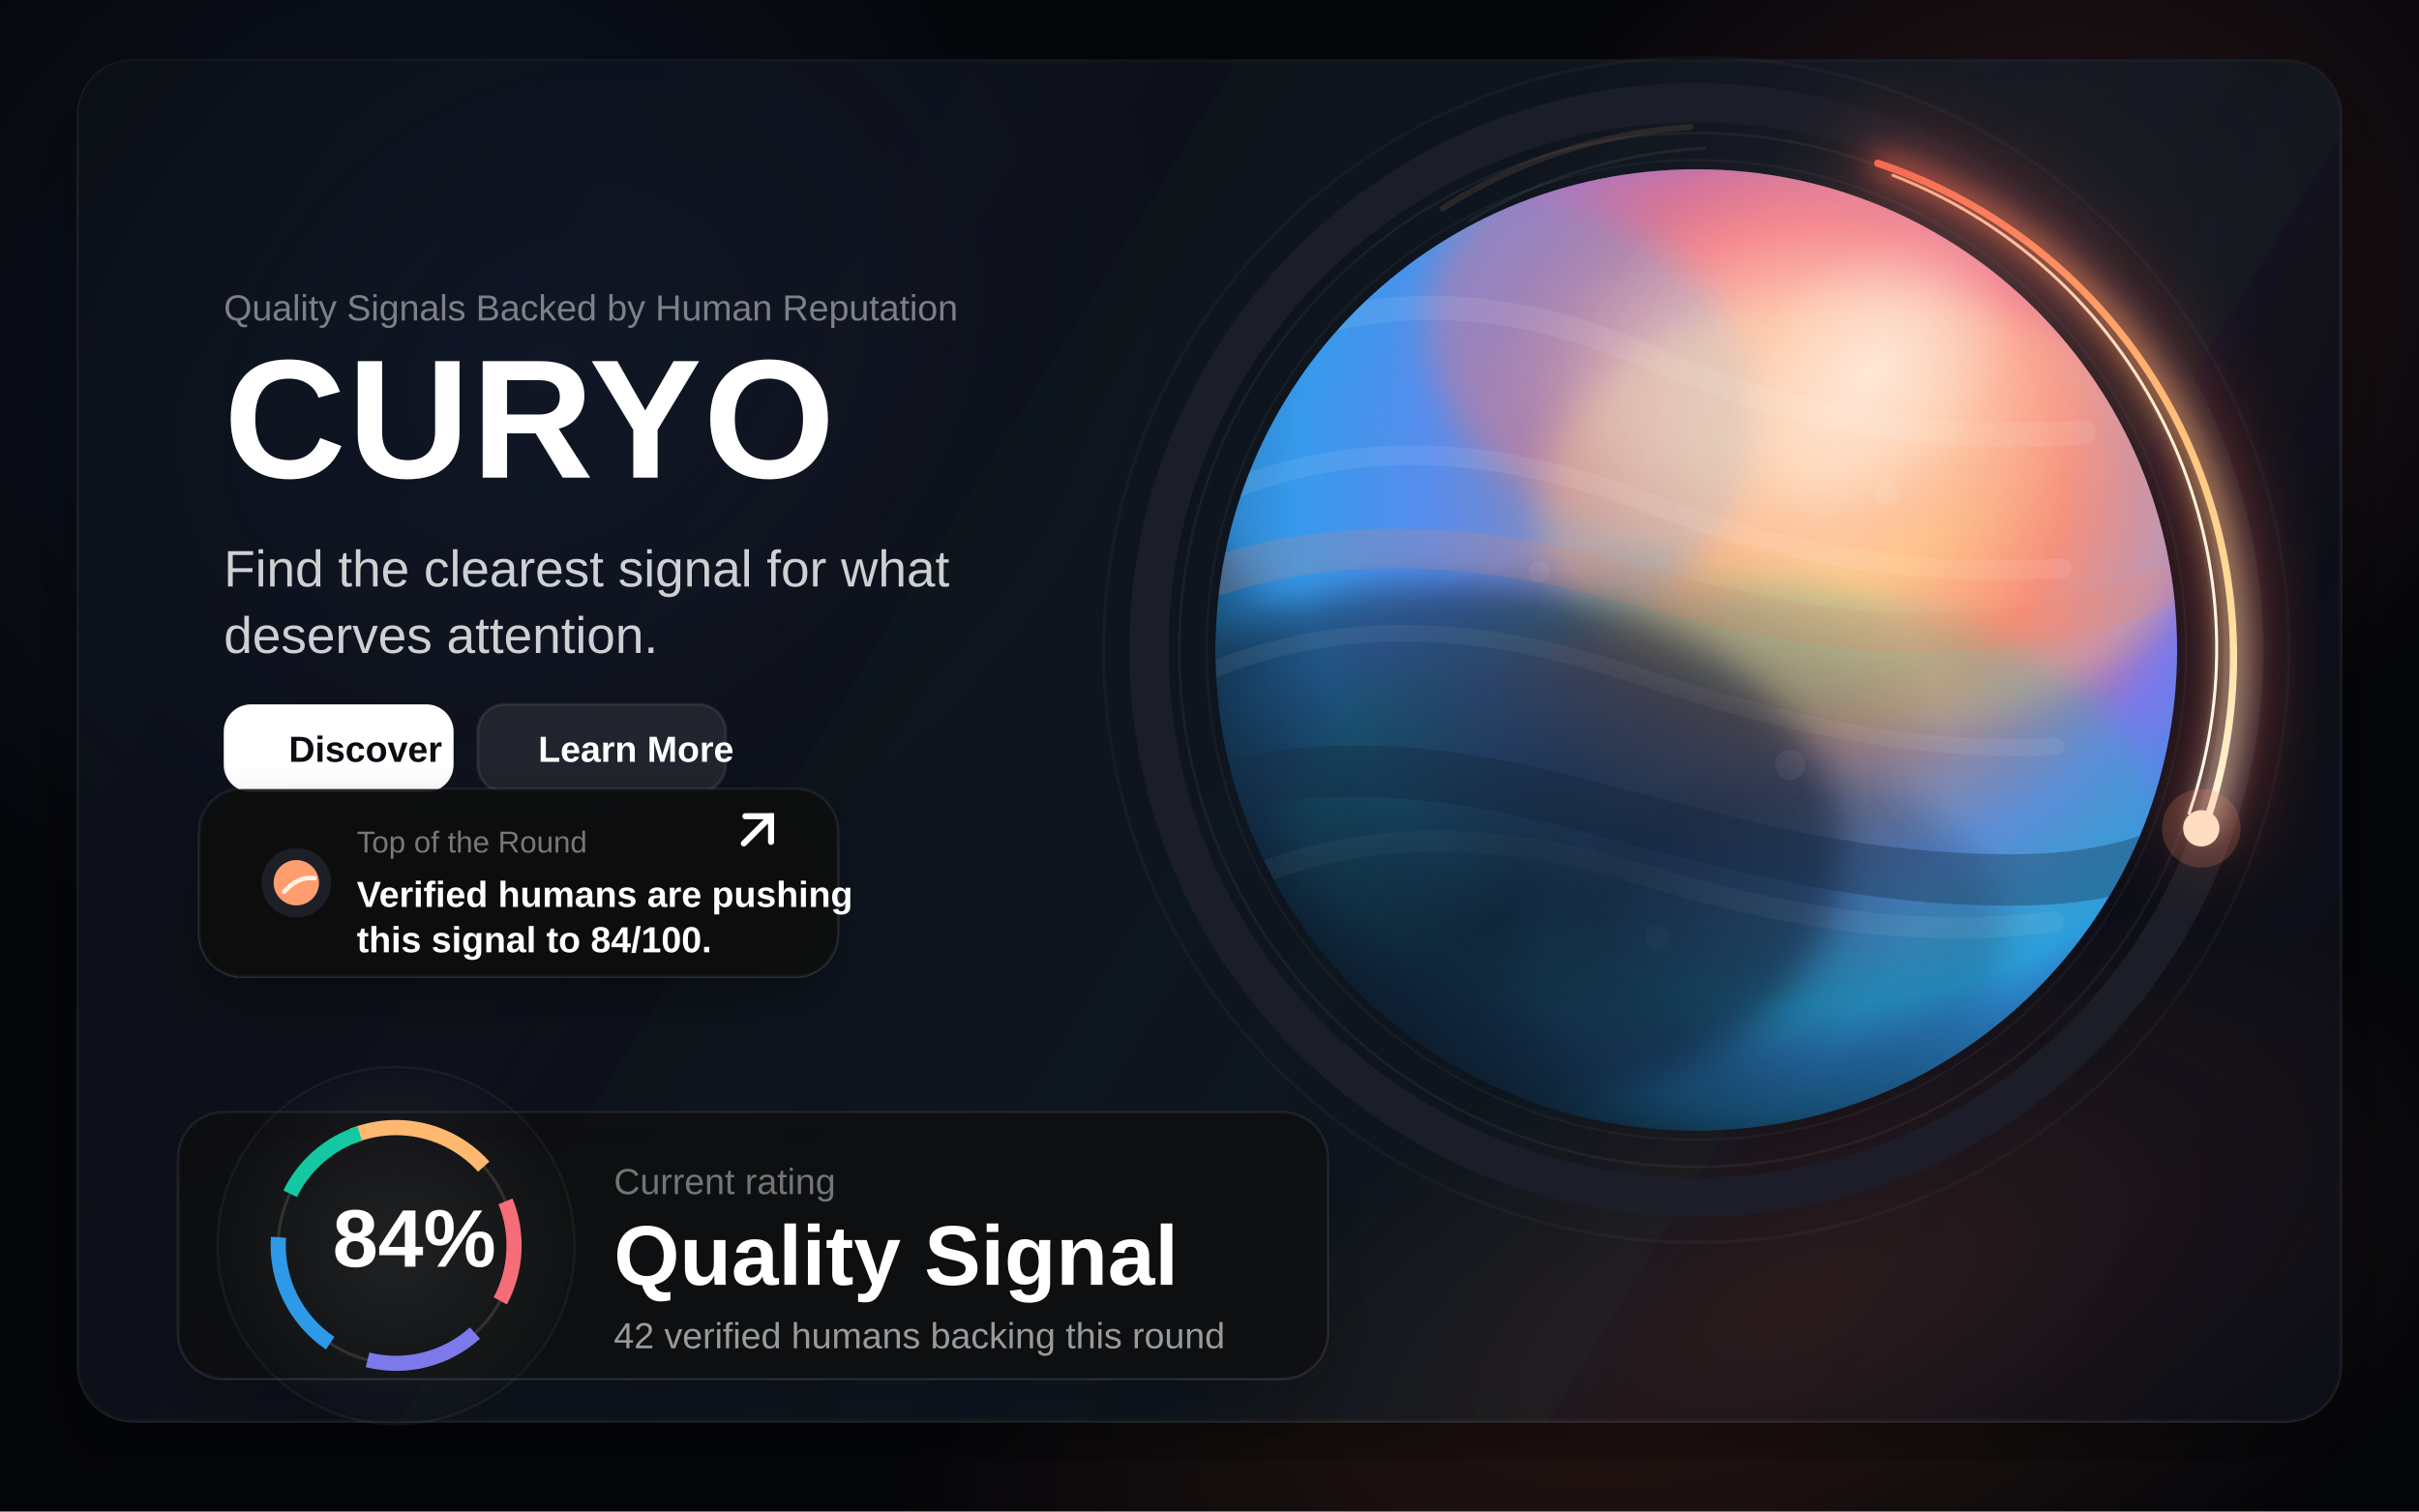
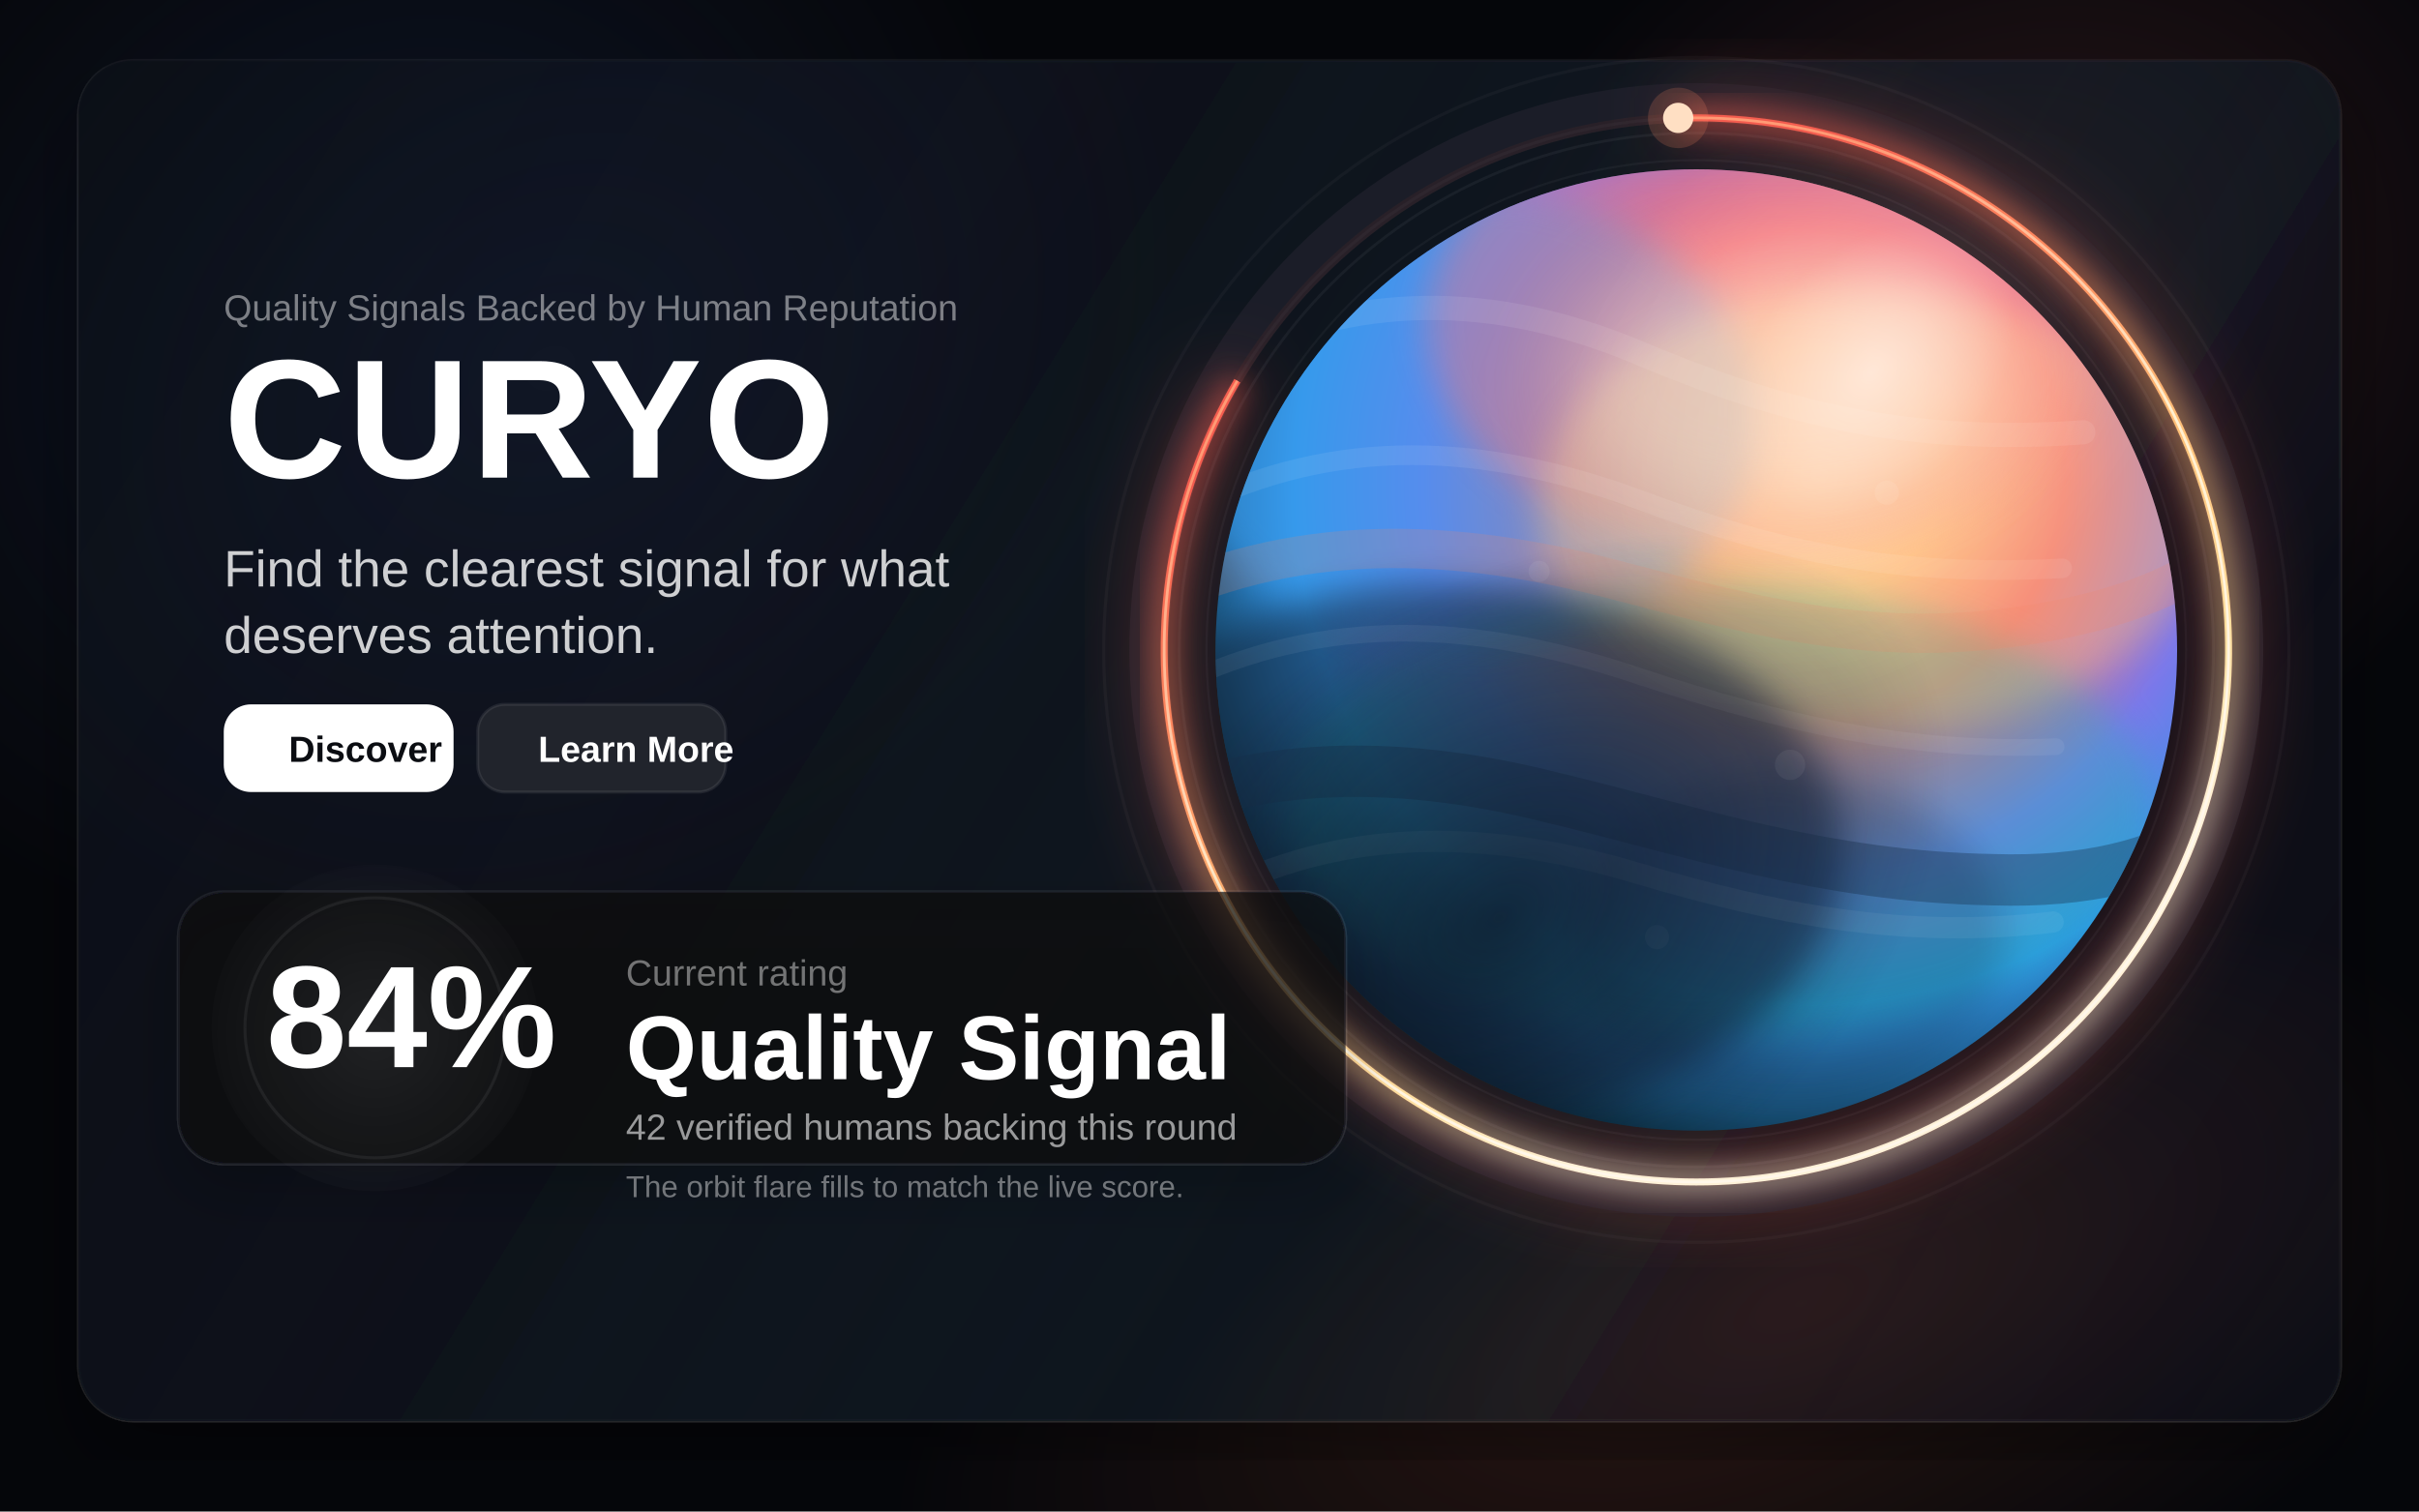
<svg xmlns="http://www.w3.org/2000/svg" width="1600" height="1000" viewBox="0 0 1600 1000" fill="none">
  <defs>
    <linearGradient id="landing-shell" x1="72" y1="48" x2="1514" y2="936" gradientUnits="userSpaceOnUse">
      <stop stop-color="#0B0D12" />
      <stop offset="0.58" stop-color="#10141D" />
      <stop offset="1" stop-color="#0A0E15" />
    </linearGradient>
    <linearGradient id="landing-inner-wash" x1="94" y1="72" x2="1500" y2="930" gradientUnits="userSpaceOnUse">
      <stop stop-color="#0B0F16" stop-opacity="0.86" />
      <stop offset="0.56" stop-color="#101521" stop-opacity="0.44" />
      <stop offset="1" stop-color="#0B0E16" stop-opacity="0.18" />
    </linearGradient>
    <radialGradient id="landing-left-glow" cx="0" cy="0" r="1" gradientUnits="userSpaceOnUse" gradientTransform="translate(260 214) rotate(50.281) scale(388 448)">
      <stop stop-color="#294577" stop-opacity="0.24" />
      <stop offset="1" stop-color="#294577" stop-opacity="0" />
    </radialGradient>
    <radialGradient id="landing-bottom-glow" cx="0" cy="0" r="1" gradientUnits="userSpaceOnUse" gradientTransform="translate(1126 888) rotate(163.629) scale(554 266)">
      <stop stop-color="#FF7A47" stop-opacity="0.14" />
      <stop offset="1" stop-color="#FF7A47" stop-opacity="0" />
    </radialGradient>
    <radialGradient id="landing-right-glow" cx="0" cy="0" r="1" gradientUnits="userSpaceOnUse" gradientTransform="translate(1320 220) rotate(143.104) scale(408 330)">
      <stop stop-color="#F66C6F" stop-opacity="0.16" />
      <stop offset="1" stop-color="#F66C6F" stop-opacity="0" />
    </radialGradient>
    <radialGradient id="landing-shell-left-glow" cx="0" cy="0" r="1" gradientUnits="userSpaceOnUse" gradientTransform="translate(364 244) rotate(56.624) scale(356 444)">
      <stop stop-color="#1A2A4A" stop-opacity="0.26" />
      <stop offset="1" stop-color="#1A2A4A" stop-opacity="0" />
    </radialGradient>
    <radialGradient id="landing-shell-bottom-glow" cx="0" cy="0" r="1" gradientUnits="userSpaceOnUse" gradientTransform="translate(1188 864) rotate(158.683) scale(468 214)">
      <stop stop-color="#FF7A47" stop-opacity="0.12" />
      <stop offset="1" stop-color="#FF7A47" stop-opacity="0" />
    </radialGradient>
    <radialGradient id="landing-shell-right-glow" cx="0" cy="0" r="1" gradientUnits="userSpaceOnUse" gradientTransform="translate(1298 208) rotate(144.192) scale(366 286)">
      <stop stop-color="#D46A79" stop-opacity="0.1" />
      <stop offset="1" stop-color="#D46A79" stop-opacity="0" />
    </radialGradient>
    <filter id="shell-shadow" x="28" y="18" width="1544" height="948" filterUnits="userSpaceOnUse" color-interpolation-filters="sRGB">
      <feDropShadow dx="0" dy="26" stdDeviation="26" flood-color="#000000" flood-opacity="0.34" />
    </filter>
-     <filter id="note-shadow" x="114" y="490" width="458" height="188" filterUnits="userSpaceOnUse" color-interpolation-filters="sRGB">
-       <feDropShadow dx="0" dy="18" stdDeviation="18" flood-color="#000000" flood-opacity="0.32" />
-     </filter>
-     <filter id="metric-shadow" x="94" y="704" width="824" height="250" filterUnits="userSpaceOnUse" color-interpolation-filters="sRGB">
+     <filter id="metric-shadow" x="94" y="556" width="832" height="260" filterUnits="userSpaceOnUse" color-interpolation-filters="sRGB">
      <feDropShadow dx="0" dy="18" stdDeviation="20" flood-color="#000000" flood-opacity="0.28" />
    </filter>
-     <filter id="orbit-glow" x="782" y="48" width="752" height="720" filterUnits="userSpaceOnUse" color-interpolation-filters="sRGB">
+     <filter id="orbit-glow" x="718" y="26" width="812" height="812" filterUnits="userSpaceOnUse" color-interpolation-filters="sRGB">
      <feGaussianBlur stdDeviation="26" />
    </filter>
-     <filter id="orbit-soft" x="830" y="84" width="672" height="652" filterUnits="userSpaceOnUse" color-interpolation-filters="sRGB">
+     <filter id="orbit-soft" x="754" y="62" width="740" height="740" filterUnits="userSpaceOnUse" color-interpolation-filters="sRGB">
      <feGaussianBlur stdDeviation="10" />
    </filter>
    <filter id="planet-highlight-blur" x="874" y="102" width="592" height="432" filterUnits="userSpaceOnUse" color-interpolation-filters="sRGB">
      <feGaussianBlur stdDeviation="28" />
    </filter>
    <filter id="planet-surface-soft" x="756" y="102" width="756" height="680" filterUnits="userSpaceOnUse" color-interpolation-filters="sRGB">
      <feGaussianBlur stdDeviation="12" />
    </filter>
    <clipPath id="planet-clip">
      <circle cx="1122" cy="430" r="318" />
    </clipPath>
    <clipPath id="shell-clip">
      <rect x="52" y="40" width="1496" height="900" rx="36" />
    </clipPath>
    <radialGradient id="planet-base" cx="0" cy="0" r="1" gradientUnits="userSpaceOnUse" gradientTransform="translate(1204 314) rotate(130.79) scale(460 448)">
      <stop stop-color="#FFD49B" />
      <stop offset="0.18" stop-color="#FFB278" />
      <stop offset="0.36" stop-color="#F16A73" />
      <stop offset="0.58" stop-color="#7B78EA" />
      <stop offset="0.77" stop-color="#3395E8" />
      <stop offset="1" stop-color="#0A2D3F" />
    </radialGradient>
    <radialGradient id="planet-shadow" cx="0" cy="0" r="1" gradientUnits="userSpaceOnUse" gradientTransform="translate(992 606) rotate(-33.282) scale(328 212)">
      <stop stop-color="#0C1322" stop-opacity="0.72" />
      <stop offset="1" stop-color="#0C1322" stop-opacity="0" />
    </radialGradient>
    <radialGradient id="planet-rim" cx="0" cy="0" r="1" gradientUnits="userSpaceOnUse" gradientTransform="translate(1238 246) rotate(131.88) scale(254 176)">
      <stop stop-color="#FFFFFF" stop-opacity="0.58" />
      <stop offset="0.44" stop-color="#FFFFFF" stop-opacity="0.14" />
      <stop offset="1" stop-color="#FFFFFF" stop-opacity="0" />
    </radialGradient>
-     <radialGradient id="metric-glow" cx="0" cy="0" r="1" gradientUnits="userSpaceOnUse" gradientTransform="translate(262 826) rotate(90) scale(136)">
+     <radialGradient id="metric-glow" cx="0" cy="0" r="1" gradientUnits="userSpaceOnUse" gradientTransform="translate(248 684) rotate(90) scale(126)">
      <stop stop-color="#FFFFFF" stop-opacity="0.08" />
      <stop offset="1" stop-color="#FFFFFF" stop-opacity="0" />
    </radialGradient>
    <linearGradient id="orbit-flare" x1="1198" y1="94" x2="1450" y2="544" gradientUnits="userSpaceOnUse">
      <stop stop-color="#F45D4F" />
      <stop offset="0.28" stop-color="#FF8C5F" />
      <stop offset="0.56" stop-color="#FFC37A" />
      <stop offset="0.82" stop-color="#FFE0A1" />
      <stop offset="1" stop-color="#FFF2D8" />
    </linearGradient>
    <linearGradient id="orbit-core" x1="1208" y1="104" x2="1436" y2="536" gradientUnits="userSpaceOnUse">
      <stop stop-color="#FF9B75" />
      <stop offset="0.52" stop-color="#FFF0CF" />
      <stop offset="1" stop-color="#FFF7EA" />
    </linearGradient>
  </defs>
  <rect width="1600" height="1000" fill="#05060A" />
  <rect width="1600" height="1000" fill="url(#landing-left-glow)" />
  <rect width="1600" height="1000" fill="url(#landing-right-glow)" />
  <rect width="1600" height="1000" fill="url(#landing-bottom-glow)" />
  <g filter="url(#shell-shadow)">
    <rect x="52" y="40" width="1496" height="900" rx="36" fill="url(#landing-shell)" />
    <rect x="52" y="40" width="1496" height="900" rx="36" stroke="#FFFFFF" stroke-opacity="0.05" stroke-width="2" />
  </g>
  <g clip-path="url(#shell-clip)">
    <rect x="52" y="40" width="1496" height="900" fill="url(#landing-inner-wash)" />
    <rect x="52" y="40" width="1496" height="900" fill="url(#landing-shell-left-glow)" />
    <rect x="52" y="40" width="1496" height="900" fill="url(#landing-shell-right-glow)" />
    <rect x="52" y="40" width="1496" height="900" fill="url(#landing-shell-bottom-glow)" />
  </g>
  <circle cx="1122" cy="430" r="392" stroke="#FFFFFF" stroke-opacity="0.035" stroke-width="2" />
  <circle cx="1122" cy="430" r="362" stroke="#1C1E29" stroke-opacity="0.94" stroke-width="26" />
  <circle cx="1122" cy="430" r="342" stroke="#FFFFFF" stroke-opacity="0.05" stroke-width="1.8" />
  <circle cx="1122" cy="430" r="324" stroke="#FFFFFF" stroke-opacity="0.04" stroke-width="1.4" />
-   <path d="M954 138A344 344 0 0 1 1118 84" stroke="#F7A36F" stroke-opacity="0.12" stroke-width="4" stroke-linecap="round" />
-   <path d="M972 146A336 336 0 0 1 1128 98" stroke="#FFFFFF" stroke-opacity="0.06" stroke-width="2" stroke-linecap="round" />
+   <circle cx="1122" cy="430" r="352" stroke="#6D3428" stroke-opacity="0.16" stroke-width="6" />
+   <circle cx="1122" cy="430" r="352" stroke="#FFFFFF" stroke-opacity="0.03" stroke-width="2" />
  <g filter="url(#orbit-glow)">
-     <path d="M1242 108A344 344 0 0 1 1458 548" stroke="#F4614F" stroke-opacity="0.56" stroke-width="28" stroke-linecap="round" />
+     <path d="M1109.7 78.2A352 352 0 1 1 818.4 251.9" stroke="#F4614F" stroke-opacity="0.44" stroke-width="22" />
  </g>
  <g filter="url(#orbit-soft)">
-     <path d="M1242 108A344 344 0 0 1 1458 548" stroke="url(#orbit-flare)" stroke-width="9" stroke-linecap="round" />
+     <path d="M1109.7 78.2A352 352 0 1 1 818.4 251.9" stroke="url(#orbit-flare)" stroke-width="8" />
  </g>
-   <path d="M1242 108A344 344 0 0 1 1458 548" stroke="url(#orbit-flare)" stroke-width="4.8" stroke-linecap="round" />
-   <path d="M1252 116A336 336 0 0 1 1448 538" stroke="url(#orbit-core)" stroke-width="2" stroke-linecap="round" />
-   <circle cx="1456" cy="548" r="12" fill="#FFF1D8" />
-   <circle cx="1456" cy="548" r="26" fill="#FF8D65" fill-opacity="0.2" />
+   <path d="M1109.7 78.2A352 352 0 1 1 818.4 251.9" stroke="url(#orbit-flare)" stroke-width="4.6" />
+   <path d="M1109.7 78.2A352 352 0 1 1 818.4 251.9" stroke="url(#orbit-core)" stroke-width="1.8" />
+   <circle cx="1110" cy="78" r="10" fill="#FFF1D8" />
+   <circle cx="1110" cy="78" r="20" fill="#FF8D65" fill-opacity="0.18" />
  <circle cx="1122" cy="430" r="318" fill="url(#planet-base)" />
  <g clip-path="url(#planet-clip)">
    <g filter="url(#planet-surface-soft)">
      <ellipse cx="968" cy="276" rx="194" ry="152" fill="#399DF0" fill-opacity="0.56" />
      <ellipse cx="1166" cy="214" rx="222" ry="154" fill="#F57680" fill-opacity="0.4" />
      <ellipse cx="1238" cy="338" rx="220" ry="146" fill="#FFD388" fill-opacity="0.36" />
      <ellipse cx="1138" cy="536" rx="286" ry="148" fill="#0CC7A2" fill-opacity="0.28" />
      <ellipse cx="958" cy="564" rx="260" ry="178" fill="#13263D" fill-opacity="0.56" />
      <ellipse cx="1182" cy="620" rx="144" ry="108" fill="#121B30" fill-opacity="0.2" />
    </g>
    <path d="M810 236C906 190 998 196 1090 236C1182 274 1264 294 1378 286" stroke="#FFFFFF" stroke-opacity="0.08" stroke-width="16" stroke-linecap="round" />
    <path d="M796 332C894 286 992 296 1088 332C1174 364 1252 382 1364 376" stroke="#FFFFFF" stroke-opacity="0.08" stroke-width="13" stroke-linecap="round" />
    <path d="M786 450C886 404 986 414 1086 448C1178 478 1260 498 1360 494" stroke="#FFFFFF" stroke-opacity="0.06" stroke-width="11" stroke-linecap="round" />
    <path d="M810 588C892 548 984 548 1084 578C1172 604 1258 622 1358 610" stroke="#FFFFFF" stroke-opacity="0.06" stroke-width="14" stroke-linecap="round" />
    <path d="M742 408C844 352 952 354 1062 382C1148 404 1232 430 1338 414C1392 406 1430 392 1458 374" fill="none" stroke="#F68767" stroke-opacity="0.18" stroke-width="26" stroke-linecap="round" />
    <path d="M732 548C820 504 918 500 1028 528C1120 550 1206 580 1318 582C1380 584 1426 572 1462 550" fill="none" stroke="#17304B" stroke-opacity="0.36" stroke-width="34" stroke-linecap="round" />
    <circle cx="1184" cy="506" r="10" fill="#FFFFFF" fill-opacity="0.08" />
    <circle cx="1018" cy="378" r="7" fill="#FFFFFF" fill-opacity="0.06" />
    <circle cx="1248" cy="326" r="8" fill="#FFFFFF" fill-opacity="0.08" />
    <circle cx="1096" cy="620" r="8" fill="#FFFFFF" fill-opacity="0.05" />
  </g>
  <circle cx="1122" cy="430" r="318" fill="url(#planet-shadow)" />
  <g filter="url(#planet-highlight-blur)">
    <ellipse cx="1180" cy="252" rx="146" ry="92" fill="#FFF3DB" fill-opacity="0.34" />
  </g>
  <circle cx="1122" cy="430" r="318" fill="url(#planet-rim)" />
  <text x="148" y="212" fill="#FFFFFF" fill-opacity="0.46" font-size="24" font-family="'Avenir Next', Avenir, 'Helvetica Neue', Arial, sans-serif" font-weight="500">Quality Signals Backed by Human Reputation</text>
  <text x="148" y="316" fill="#FFFFFF" font-size="112" font-weight="700" font-family="'Avenir Next', Avenir, 'Helvetica Neue', Arial, sans-serif" letter-spacing="1">CURYO</text>
  <text x="148" y="388" fill="#FFFFFF" fill-opacity="0.8" font-size="34" font-family="'Avenir Next', Avenir, 'Helvetica Neue', Arial, sans-serif">Find the clearest signal for what</text>
  <text x="148" y="432" fill="#FFFFFF" fill-opacity="0.8" font-size="34" font-family="'Avenir Next', Avenir, 'Helvetica Neue', Arial, sans-serif">deserves attention.</text>
  <rect x="148" y="466" width="152" height="58" rx="18" fill="#FFFFFF" />
  <text x="191" y="504" fill="#0B0D12" font-size="24" font-weight="700" font-family="'Avenir Next', Avenir, 'Helvetica Neue', Arial, sans-serif">Discover</text>
  <rect x="316" y="466" width="164" height="58" rx="18" fill="#21242C" />
  <rect x="316" y="466" width="164" height="58" rx="18" stroke="#FFFFFF" stroke-opacity="0.08" stroke-width="2" />
  <text x="356" y="504" fill="#FFFFFF" font-size="24" font-weight="600" font-family="'Avenir Next', Avenir, 'Helvetica Neue', Arial, sans-serif">Learn More</text>
-   <g filter="url(#note-shadow)">
-     <rect x="132" y="522" width="422" height="124" rx="28" fill="#07090D" fill-opacity="0.9" />
-     <rect x="132" y="522" width="422" height="124" rx="28" stroke="#FFFFFF" stroke-opacity="0.06" stroke-width="2" />
+   <g filter="url(#metric-shadow)">
+     <rect x="118" y="590" width="772" height="180" rx="30" fill="#090B10" fill-opacity="0.7" />
+     <rect x="118" y="590" width="772" height="180" rx="30" stroke="#FFFFFF" stroke-opacity="0.06" stroke-width="2" />
  </g>
-   <circle cx="196" cy="584" r="23" fill="#1C1F28" />
-   <circle cx="196" cy="584" r="15" fill="#FF9D6E" />
-   <path d="M188 590C193 584 200 580 208 581" stroke="#FFF2E2" stroke-width="3" stroke-linecap="round" />
-   <text x="236" y="564" fill="#FFFFFF" fill-opacity="0.44" font-size="20" font-family="'Avenir Next', Avenir, 'Helvetica Neue', Arial, sans-serif">Top of the Round</text>
-   <text x="236" y="600" fill="#FFFFFF" font-size="24" font-weight="600" font-family="'Avenir Next', Avenir, 'Helvetica Neue', Arial, sans-serif">Verified humans are pushing</text>
-   <text x="236" y="630" fill="#FFFFFF" font-size="24" font-weight="600" font-family="'Avenir Next', Avenir, 'Helvetica Neue', Arial, sans-serif">this signal to 84/100.</text>
-   <path d="M492 558L510 540" stroke="#FFFFFF" stroke-width="4" stroke-linecap="round" />
-   <path d="M493 540H510V557" stroke="#FFFFFF" stroke-width="4" stroke-linecap="round" />
-   <g filter="url(#metric-shadow)">
-     <rect x="118" y="736" width="760" height="176" rx="30" fill="#090B10" fill-opacity="0.7" />
-     <rect x="118" y="736" width="760" height="176" rx="30" stroke="#FFFFFF" stroke-opacity="0.06" stroke-width="2" />
-   </g>
-   <circle cx="262" cy="824" r="116" fill="url(#metric-glow)" />
-   <circle cx="262" cy="824" r="78" stroke="#FFFFFF" stroke-opacity="0.12" stroke-width="2" />
-   <path d="M230.9 747A83 83 0 0 1 323.7 768.5L316.2 775.2A73 73 0 0 0 234.7 756.3Z" fill="#FFB870" />
-   <path d="M339 792.9A83 83 0 0 1 335.3 863L326.5 858.3A73 73 0 0 0 329.7 796.7Z" fill="#F46D79" />
-   <path d="M317.5 885.7A83 83 0 0 1 241.9 904.5L244.3 894.8A73 73 0 0 0 310.8 878.2Z" fill="#7C79EA" />
-   <path d="M215.6 892.8A83 83 0 0 1 179.2 818.2L189.2 818.9A73 73 0 0 0 221.2 884.5Z" fill="#2E99E7" />
-   <path d="M187.4 787.6A83 83 0 0 1 236.4 745.1L239.4 754.6A73 73 0 0 0 196.4 792Z" fill="#14C8A1" />
-   <circle cx="262" cy="824" r="118" stroke="#FFFFFF" stroke-opacity="0.05" stroke-width="2" />
-   <text x="220" y="838" fill="#FFFFFF" font-size="54" font-weight="700" font-family="'Avenir Next', Avenir, 'Helvetica Neue', Arial, sans-serif">84%</text>
-   <text x="406" y="790" fill="#FFFFFF" fill-opacity="0.42" font-size="24" font-family="'Avenir Next', Avenir, 'Helvetica Neue', Arial, sans-serif">Current rating</text>
-   <text x="406" y="850" fill="#FFFFFF" font-size="56" font-weight="700" font-family="'Avenir Next', Avenir, 'Helvetica Neue', Arial, sans-serif">Quality Signal</text>
-   <text x="406" y="892" fill="#FFFFFF" fill-opacity="0.58" font-size="24" font-family="'Avenir Next', Avenir, 'Helvetica Neue', Arial, sans-serif">42 verified humans backing this round</text>
+   <circle cx="248" cy="680" r="108" fill="url(#metric-glow)" />
+   <circle cx="248" cy="680" r="86" stroke="#FFFFFF" stroke-opacity="0.06" stroke-width="2" />
+   <text x="176" y="706" fill="#FFFFFF" font-size="96" font-weight="700" font-family="'Avenir Next', Avenir, 'Helvetica Neue', Arial, sans-serif">84%</text>
+   <text x="414" y="652" fill="#FFFFFF" fill-opacity="0.42" font-size="24" font-family="'Avenir Next', Avenir, 'Helvetica Neue', Arial, sans-serif">Current rating</text>
+   <text x="414" y="714" fill="#FFFFFF" font-size="60" font-weight="700" font-family="'Avenir Next', Avenir, 'Helvetica Neue', Arial, sans-serif">Quality Signal</text>
+   <text x="414" y="754" fill="#FFFFFF" fill-opacity="0.58" font-size="24" font-family="'Avenir Next', Avenir, 'Helvetica Neue', Arial, sans-serif">42 verified humans backing this round</text>
+   <text x="414" y="792" fill="#FFFFFF" fill-opacity="0.42" font-size="20" font-family="'Avenir Next', Avenir, 'Helvetica Neue', Arial, sans-serif">The orbit flare fills to match the live score.</text>
</svg>
